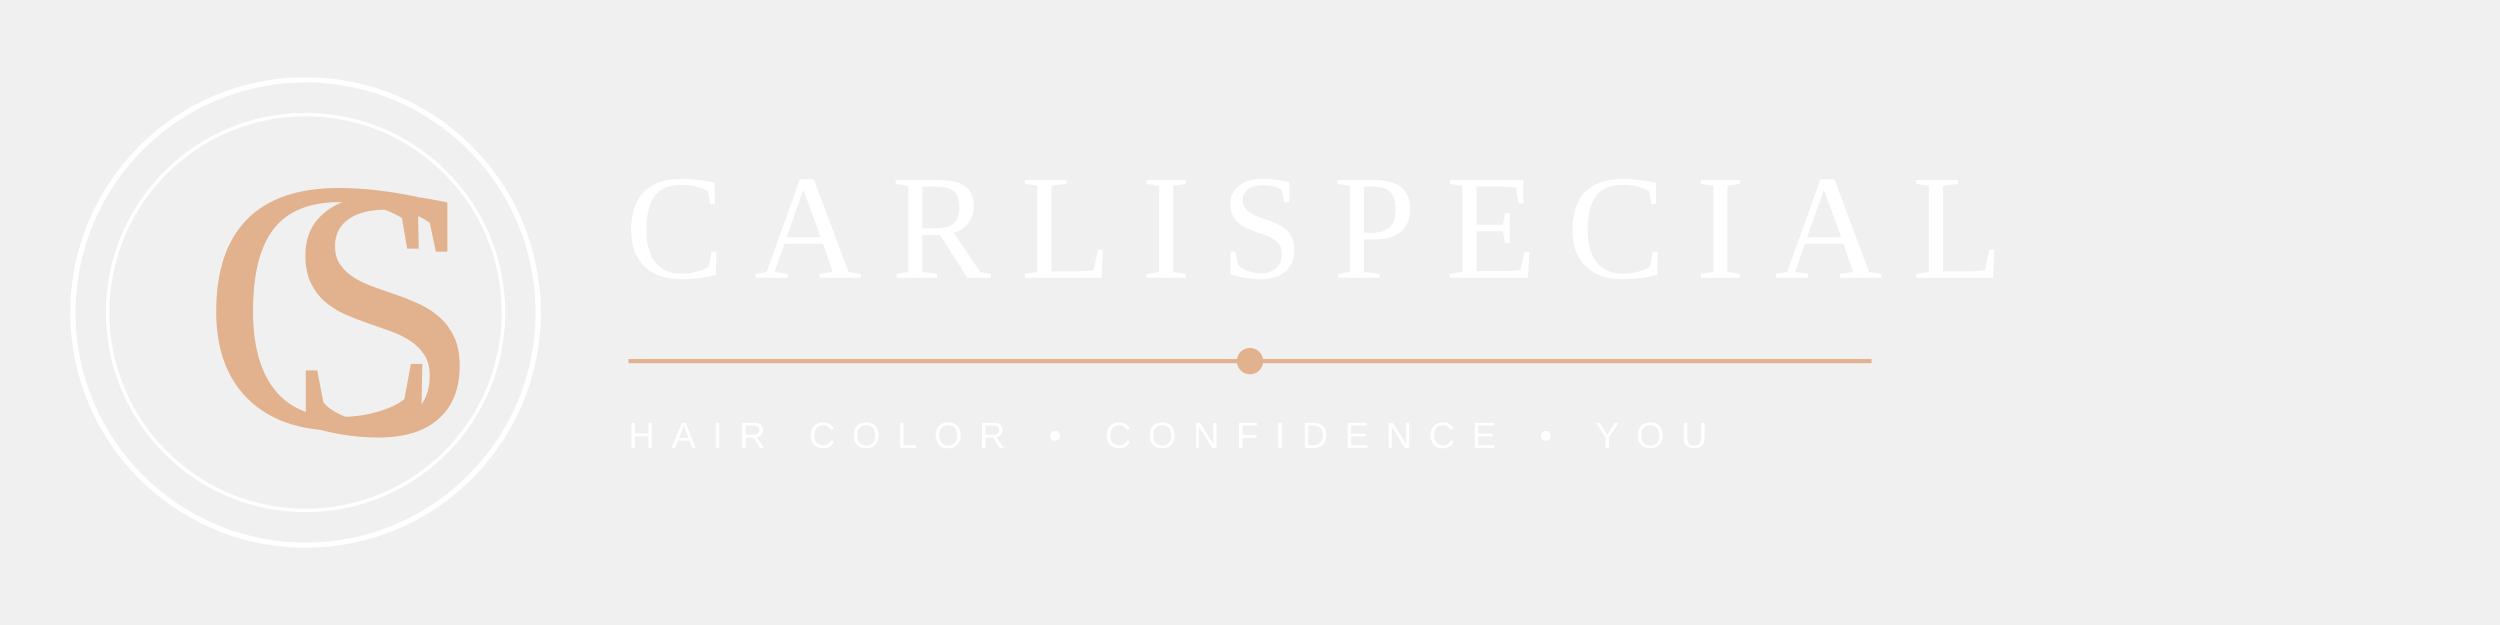
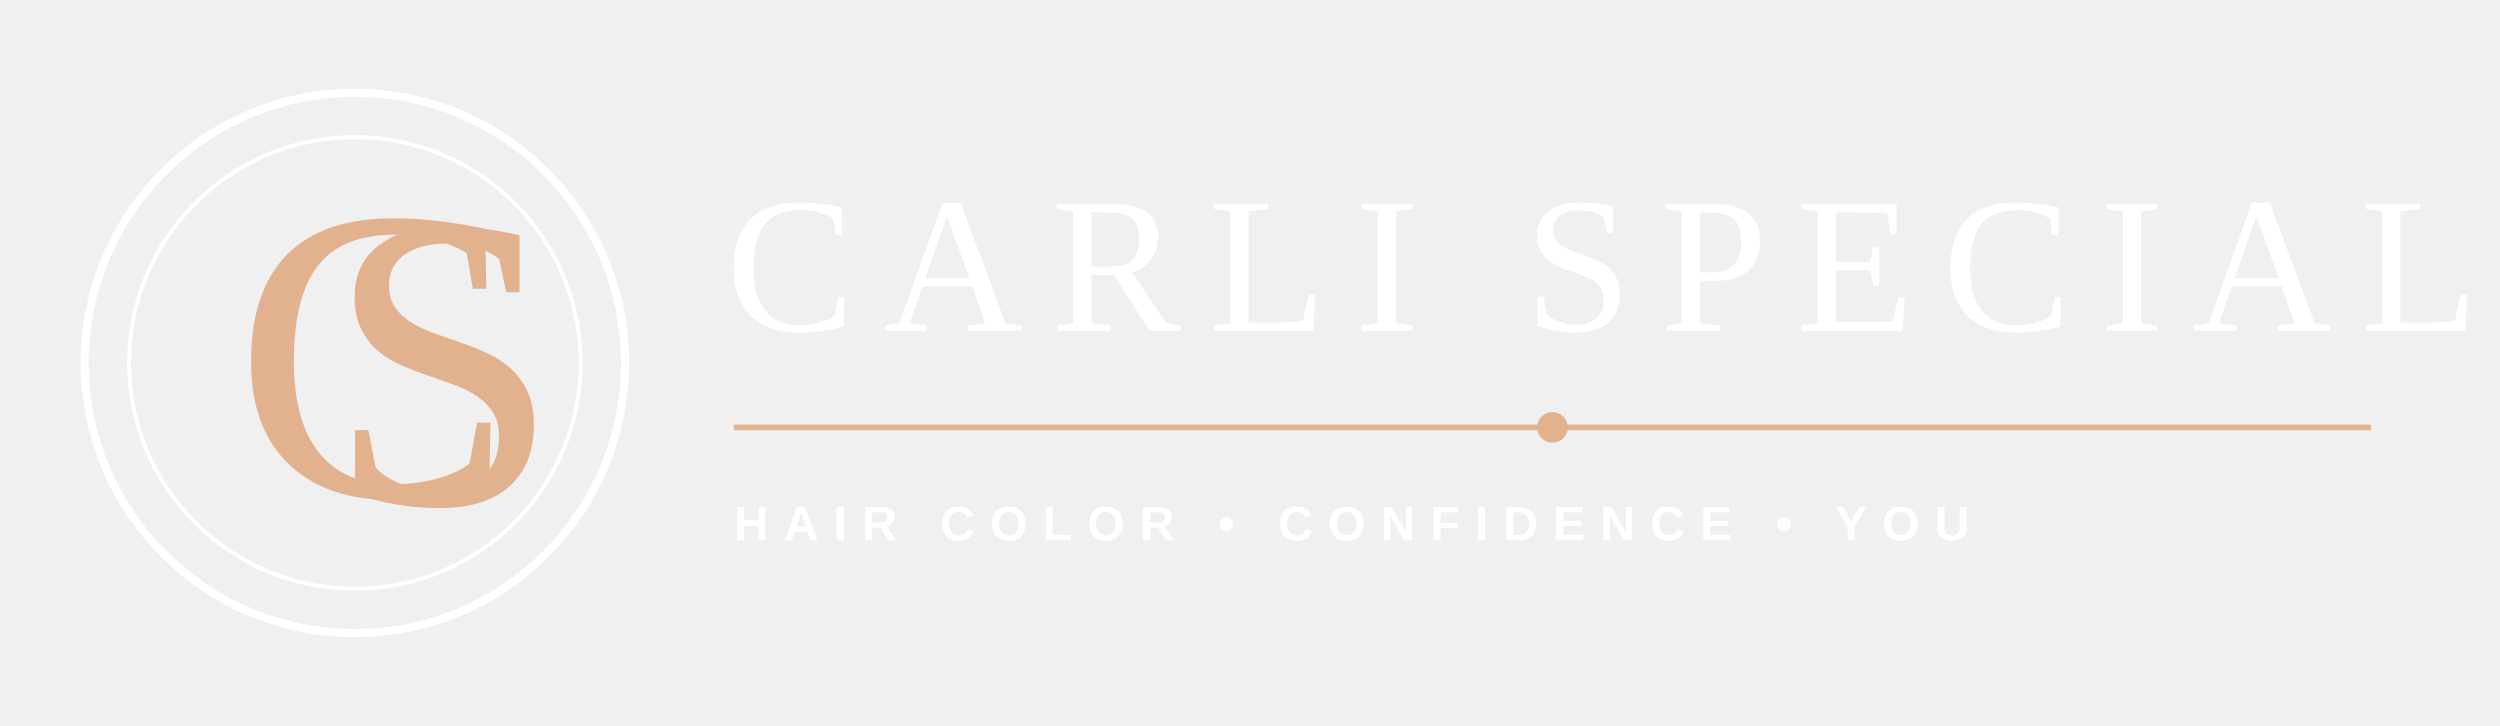
- <svg xmlns="http://www.w3.org/2000/svg" viewBox="0 0 720 180" role="img" aria-labelledby="title desc">
+ <svg xmlns="http://www.w3.org/2000/svg" viewBox="0 0 620 180" role="img" aria-labelledby="title desc">
  <defs>
    <style>
      .serif{font-family:Georgia,"Times New Roman",serif}
      .sans{font-family:Arial,Helvetica,sans-serif}
    </style>
  </defs>
  <g transform="translate(8 10)">
-     <circle cx="80" cy="80" r="67" fill="none" stroke="#ffffff" stroke-width="1.5" />
-     <circle cx="80" cy="80" r="57" fill="none" stroke="#ffffff" stroke-width="1" />
+     <circle cx="80" cy="80" r="67" fill="none" stroke="#ffffff" stroke-width="2" />
+     <circle cx="80" cy="80" r="56" fill="none" stroke="#ffffff" stroke-width="1" />
    <text x="50" y="113" class="serif" font-size="104" fill="#e2b28e" letter-spacing="-24">C</text>
    <text x="73" y="115" class="serif" font-size="104" fill="#e2b28e" letter-spacing="-22">S</text>
  </g>
-   <text x="180" y="80" class="serif" font-size="43" font-weight="400" letter-spacing="8.5" fill="#ffffff">CARLISPECIAL</text>
-   <line x1="181" y1="104" x2="539" y2="104" stroke="#e2b28e" stroke-width="1.2" />
-   <circle cx="360" cy="104" r="3.8" fill="#e2b28e" />
-   <text x="181" y="129" class="sans" font-size="10.5" letter-spacing="4.8" fill="#ffffff">HAIR COLOR  •  CONFIDENCE  •  YOU</text>
+   <text x="180" y="82" class="serif" font-size="48" font-weight="400" letter-spacing="7" fill="#ffffff">CARLI SPECIAL</text>
+   <line x1="182" y1="106" x2="588" y2="106" stroke="#e2b28e" stroke-width="1.4" />
+   <circle cx="385" cy="106" r="3.8" fill="#e2b28e" />
+   <text x="182" y="134" class="sans" font-size="12" font-weight="600" letter-spacing="3.7" fill="#ffffff">HAIR COLOR  •  CONFIDENCE  •  YOU</text>
</svg>
